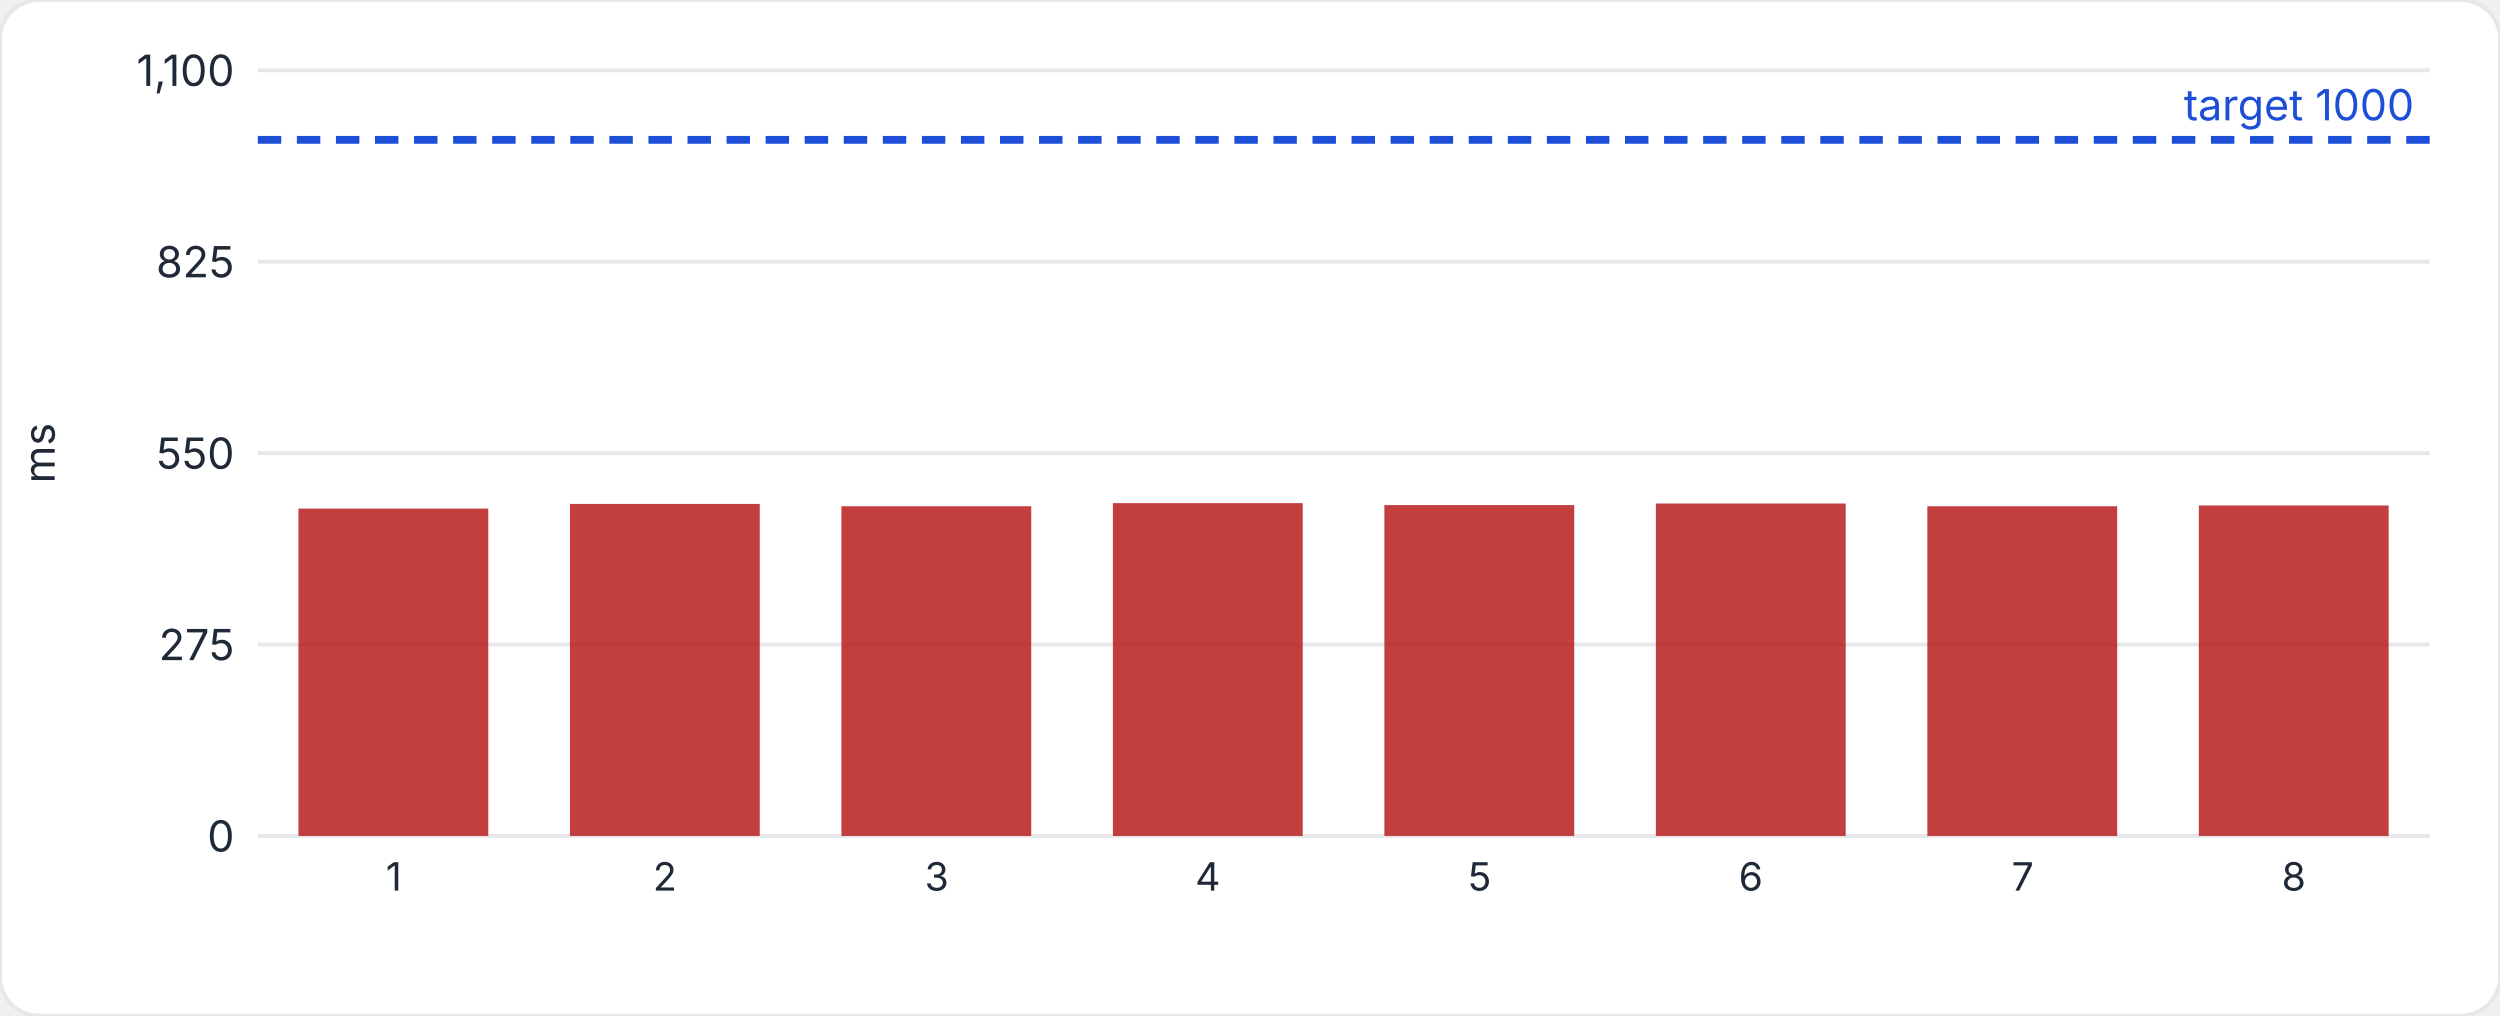
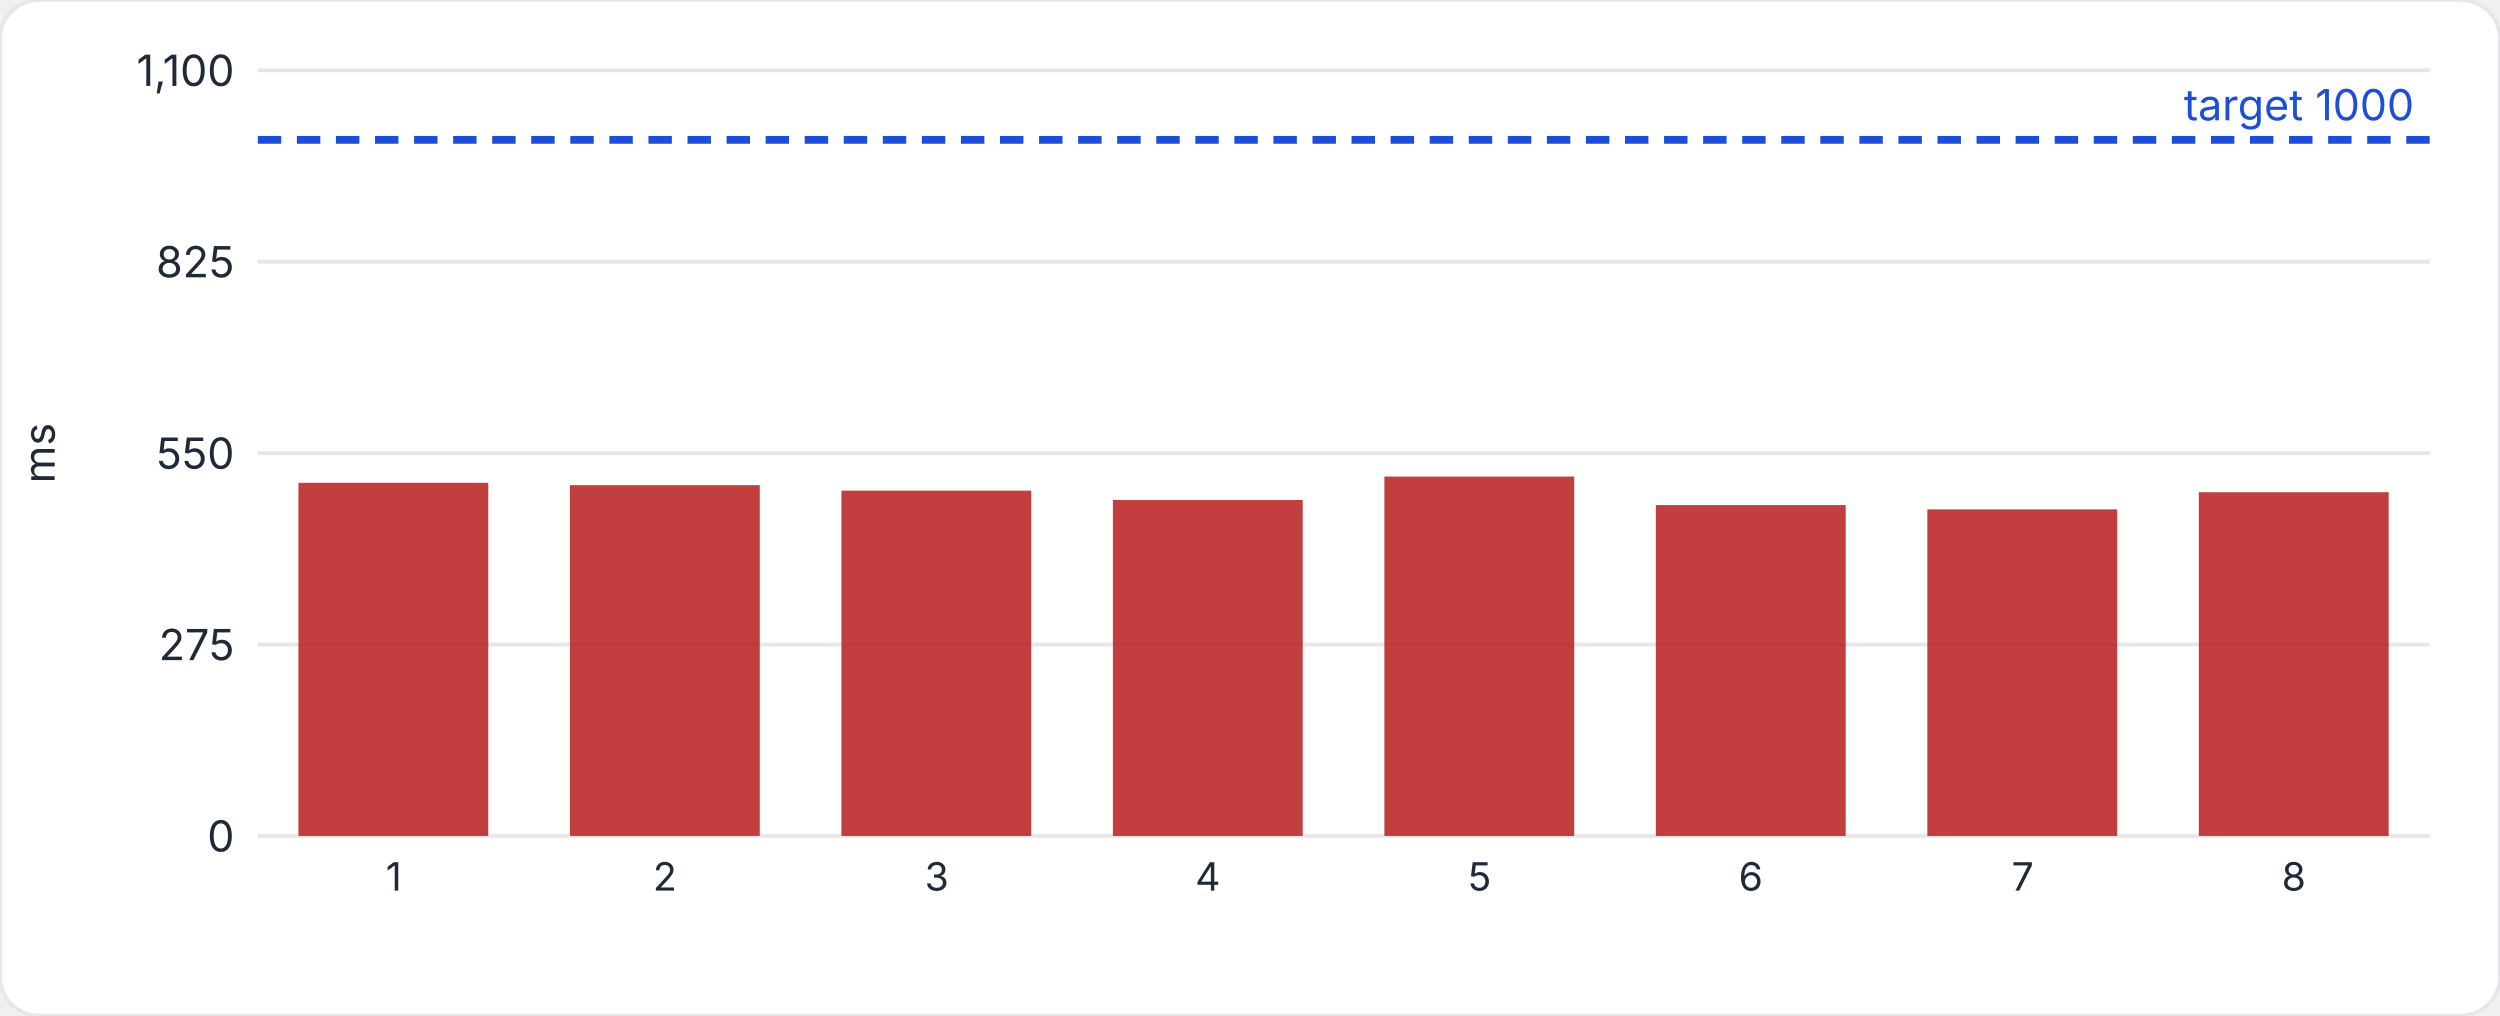
<svg xmlns="http://www.w3.org/2000/svg" viewBox="0 0 640 260" width="640" height="260" font-family="Inter, Segoe UI, Arial, sans-serif" font-size="11" role="img" aria-label="QR-38 login_ms">
  <rect width="640" height="260" rx="10" fill="#ffffff" stroke="#e5e7eb" />
  <line x1="66" x2="622" y1="214.0" y2="214.0" stroke="#e5e7eb" />
  <text x="60" y="218.0" text-anchor="end" fill="#1f2937">0</text>
  <line x1="66" x2="622" y1="165.0" y2="165.0" stroke="#e5e7eb" />
  <text x="60" y="169.0" text-anchor="end" fill="#1f2937">275</text>
  <line x1="66" x2="622" y1="116.0" y2="116.0" stroke="#e5e7eb" />
  <text x="60" y="120.0" text-anchor="end" fill="#1f2937">550</text>
  <line x1="66" x2="622" y1="67.0" y2="67.0" stroke="#e5e7eb" />
  <text x="60" y="71.0" text-anchor="end" fill="#1f2937">825</text>
  <line x1="66" x2="622" y1="18.0" y2="18.0" stroke="#e5e7eb" />
  <text x="60" y="22.0" text-anchor="end" fill="#1f2937">1,100</text>
  <text x="14" y="116" fill="#1f2937" transform="rotate(-90 14 116)" text-anchor="middle">ms</text>
-   <rect x="76.4" y="130.2" width="48.6" height="83.8" fill="#b91c1c" opacity="0.85" />
+   <rect x="76.4" y="123.6" width="48.6" height="90.4" fill="#b91c1c" opacity="0.85" />
  <text x="100.8" y="228" text-anchor="middle" fill="#1f2937" font-size="10">1</text>
-   <rect x="145.9" y="129.0" width="48.6" height="85.0" fill="#b91c1c" opacity="0.85" />
+   <rect x="145.9" y="124.2" width="48.6" height="89.8" fill="#b91c1c" opacity="0.85" />
  <text x="170.2" y="228" text-anchor="middle" fill="#1f2937" font-size="10">2</text>
-   <rect x="215.4" y="129.6" width="48.6" height="84.4" fill="#b91c1c" opacity="0.85" />
+   <rect x="215.4" y="125.6" width="48.6" height="88.4" fill="#b91c1c" opacity="0.85" />
  <text x="239.8" y="228" text-anchor="middle" fill="#1f2937" font-size="10">3</text>
-   <rect x="284.9" y="128.8" width="48.6" height="85.2" fill="#b91c1c" opacity="0.85" />
+   <rect x="284.9" y="128.0" width="48.6" height="86.0" fill="#b91c1c" opacity="0.85" />
  <text x="309.2" y="228" text-anchor="middle" fill="#1f2937" font-size="10">4</text>
-   <rect x="354.4" y="129.3" width="48.6" height="84.7" fill="#b91c1c" opacity="0.85" />
+   <rect x="354.4" y="122.0" width="48.6" height="92.0" fill="#b91c1c" opacity="0.85" />
  <text x="378.8" y="228" text-anchor="middle" fill="#1f2937" font-size="10">5</text>
-   <rect x="423.9" y="128.9" width="48.6" height="85.1" fill="#b91c1c" opacity="0.85" />
+   <rect x="423.9" y="129.3" width="48.6" height="84.7" fill="#b91c1c" opacity="0.85" />
  <text x="448.2" y="228" text-anchor="middle" fill="#1f2937" font-size="10">6</text>
-   <rect x="493.4" y="129.6" width="48.6" height="84.4" fill="#b91c1c" opacity="0.85" />
+   <rect x="493.4" y="130.4" width="48.6" height="83.6" fill="#b91c1c" opacity="0.85" />
  <text x="517.8" y="228" text-anchor="middle" fill="#1f2937" font-size="10">7</text>
-   <rect x="562.9" y="129.4" width="48.6" height="84.6" fill="#b91c1c" opacity="0.85" />
+   <rect x="562.9" y="126.0" width="48.6" height="88.0" fill="#b91c1c" opacity="0.85" />
  <text x="587.2" y="228" text-anchor="middle" fill="#1f2937" font-size="10">8</text>
  <line x1="66" x2="622" y1="35.8" y2="35.8" stroke="#1d4ed8" stroke-width="2" stroke-dasharray="6 4" />
  <text x="618" y="30.8" text-anchor="end" fill="#1d4ed8">target 1000</text>
</svg>
